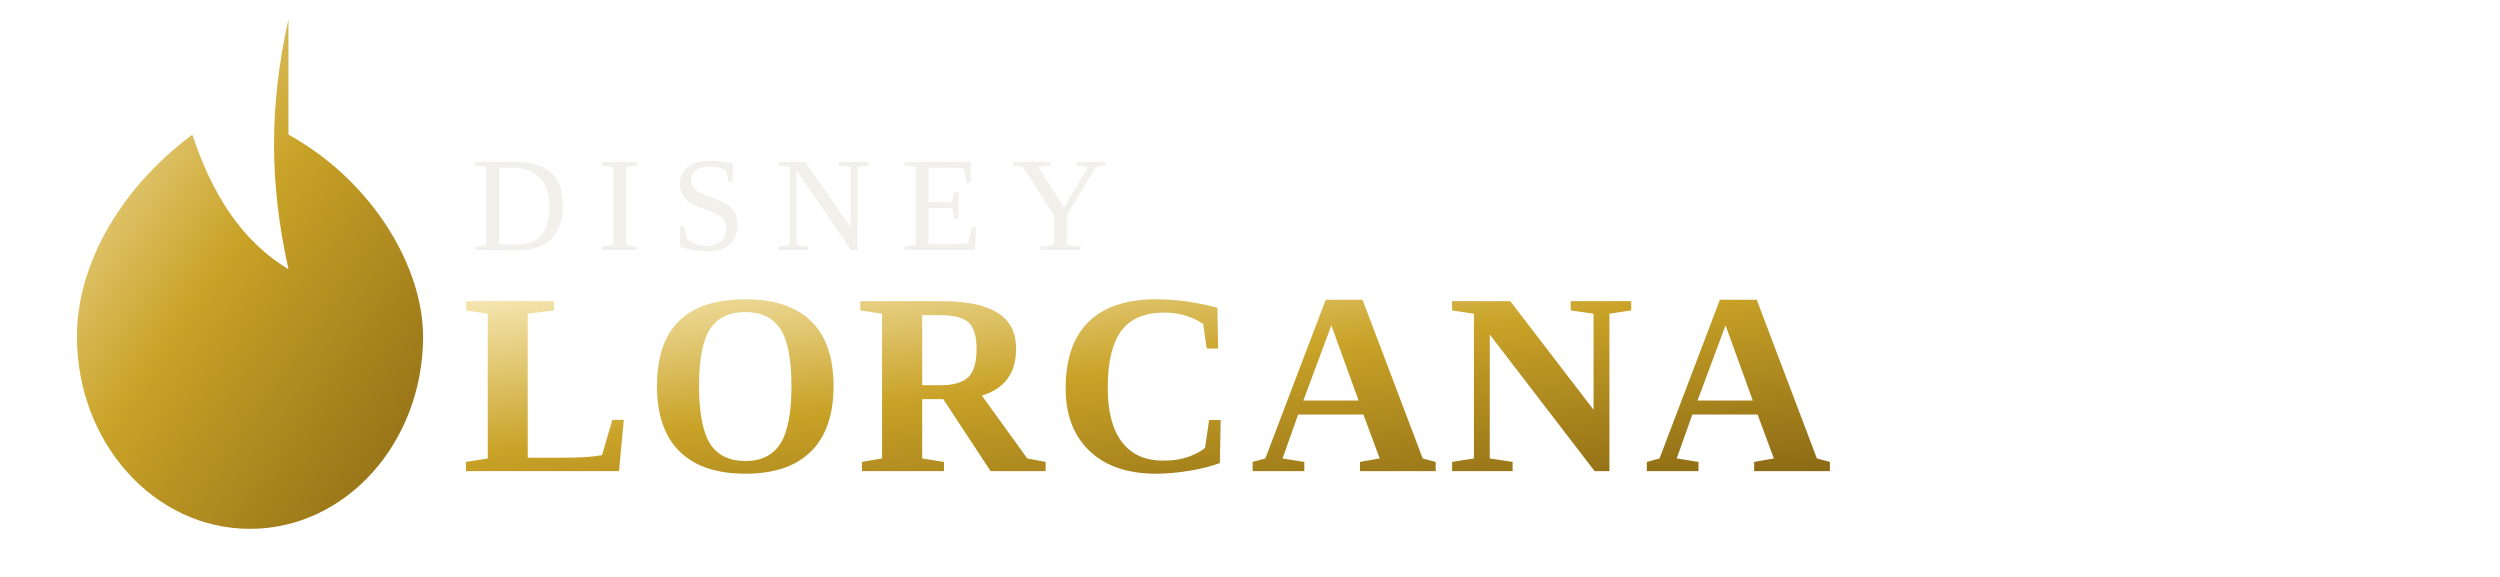
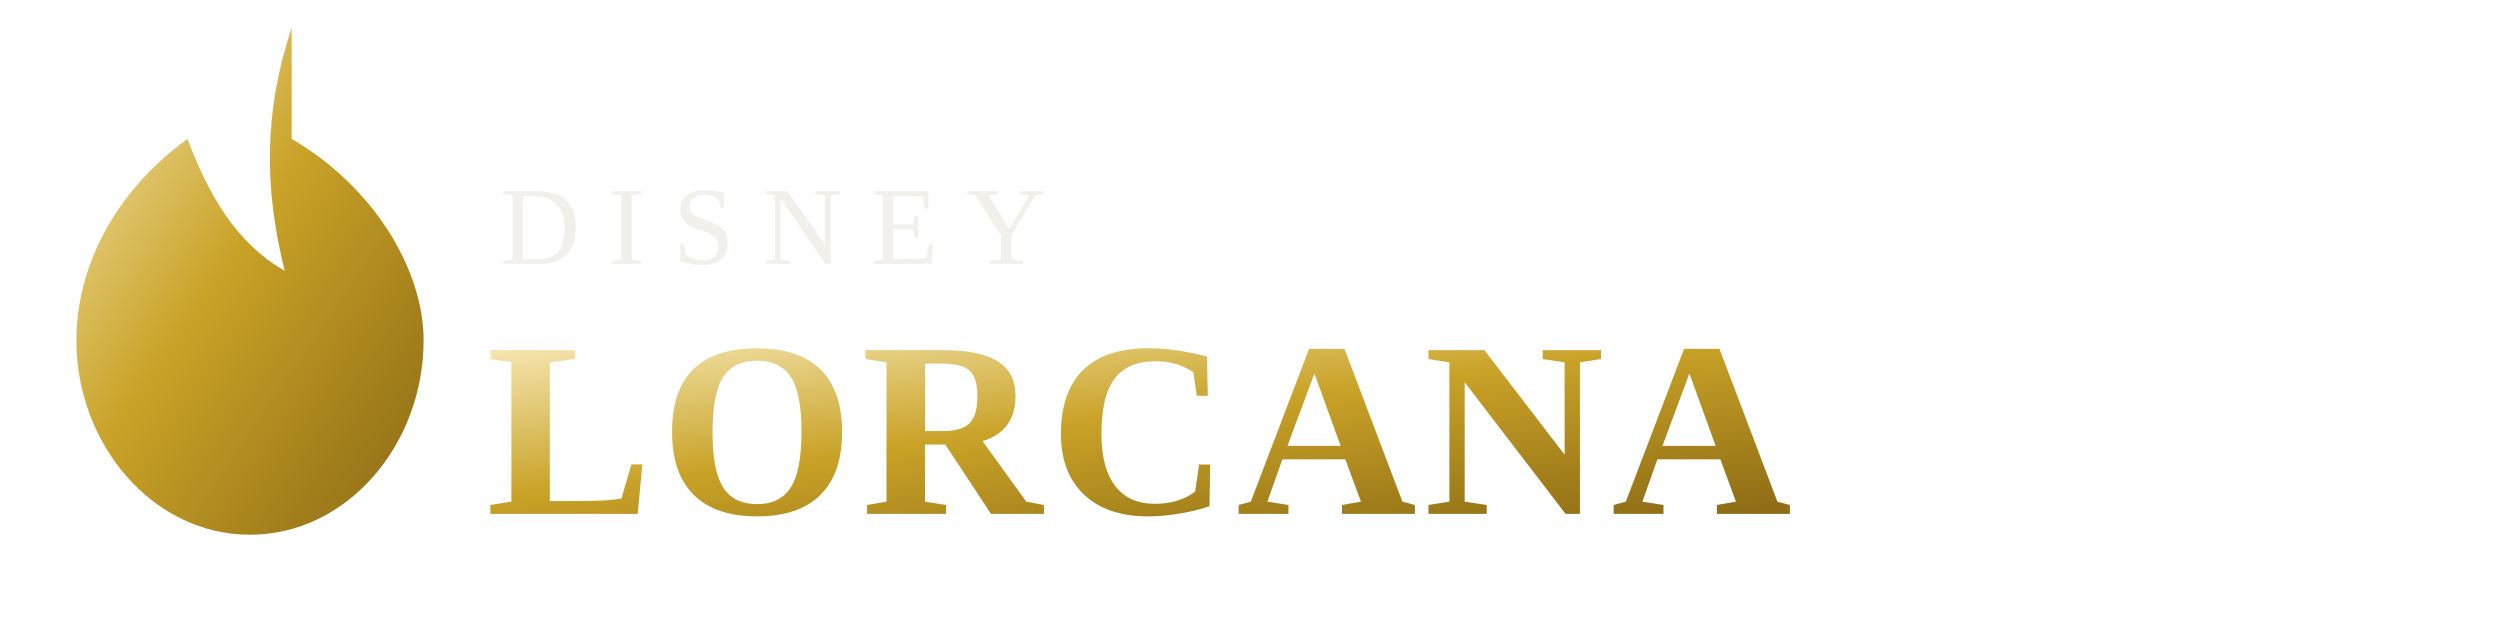
- <svg xmlns="http://www.w3.org/2000/svg" viewBox="0 0 520 120" role="img" aria-label="Disney Lorcana">
+ <svg xmlns="http://www.w3.org/2000/svg" viewBox="0 0 360 90" role="img" aria-label="Disney Lorcana">
  <defs>
    <linearGradient id="g" x1="0" y1="0" x2="1" y2="1">
      <stop offset="0%" stop-color="#F6E7B2" />
      <stop offset="45%" stop-color="#C9A227" />
      <stop offset="100%" stop-color="#8B6914" />
    </linearGradient>
  </defs>
-   <path d="M42 18c18 10 28 28 28 42 0 22-16 40-36 40S-2 82-2 60c0-14 8-30 24-42 4 12 10 22 20 28-4-18-4-34 0-52z" fill="url(#g)" transform="translate(18 10)" />
-   <text x="98" y="52" fill="#F2F0EB" font-family="Georgia, 'Times New Roman', serif" font-size="28" letter-spacing="6">DISNEY</text>
-   <text x="96" y="98" fill="url(#g)" font-family="Georgia, 'Times New Roman', serif" font-size="54" font-weight="700" letter-spacing="2">LORCANA</text>
+   <path d="M28 12c12 7 19 19 19 29 0 15-11 28-25 28S-3 56-3 41c0-10 5-21 16-29 3 8 7 15 14 19-3-12-3-23 1-35z" fill="url(#g)" transform="translate(14 8)" />
+   <text x="72" y="38" fill="#F2F0EB" font-family="Georgia, 'Times New Roman', serif" font-size="16" letter-spacing="4" textLength="260" lengthAdjust="spacing">DISNEY</text>
+   <text x="70" y="74" fill="url(#g)" font-family="Georgia, 'Times New Roman', serif" font-size="36" font-weight="700" letter-spacing="1" textLength="274" lengthAdjust="spacingAndGlyphs">LORCANA</text>
</svg>
